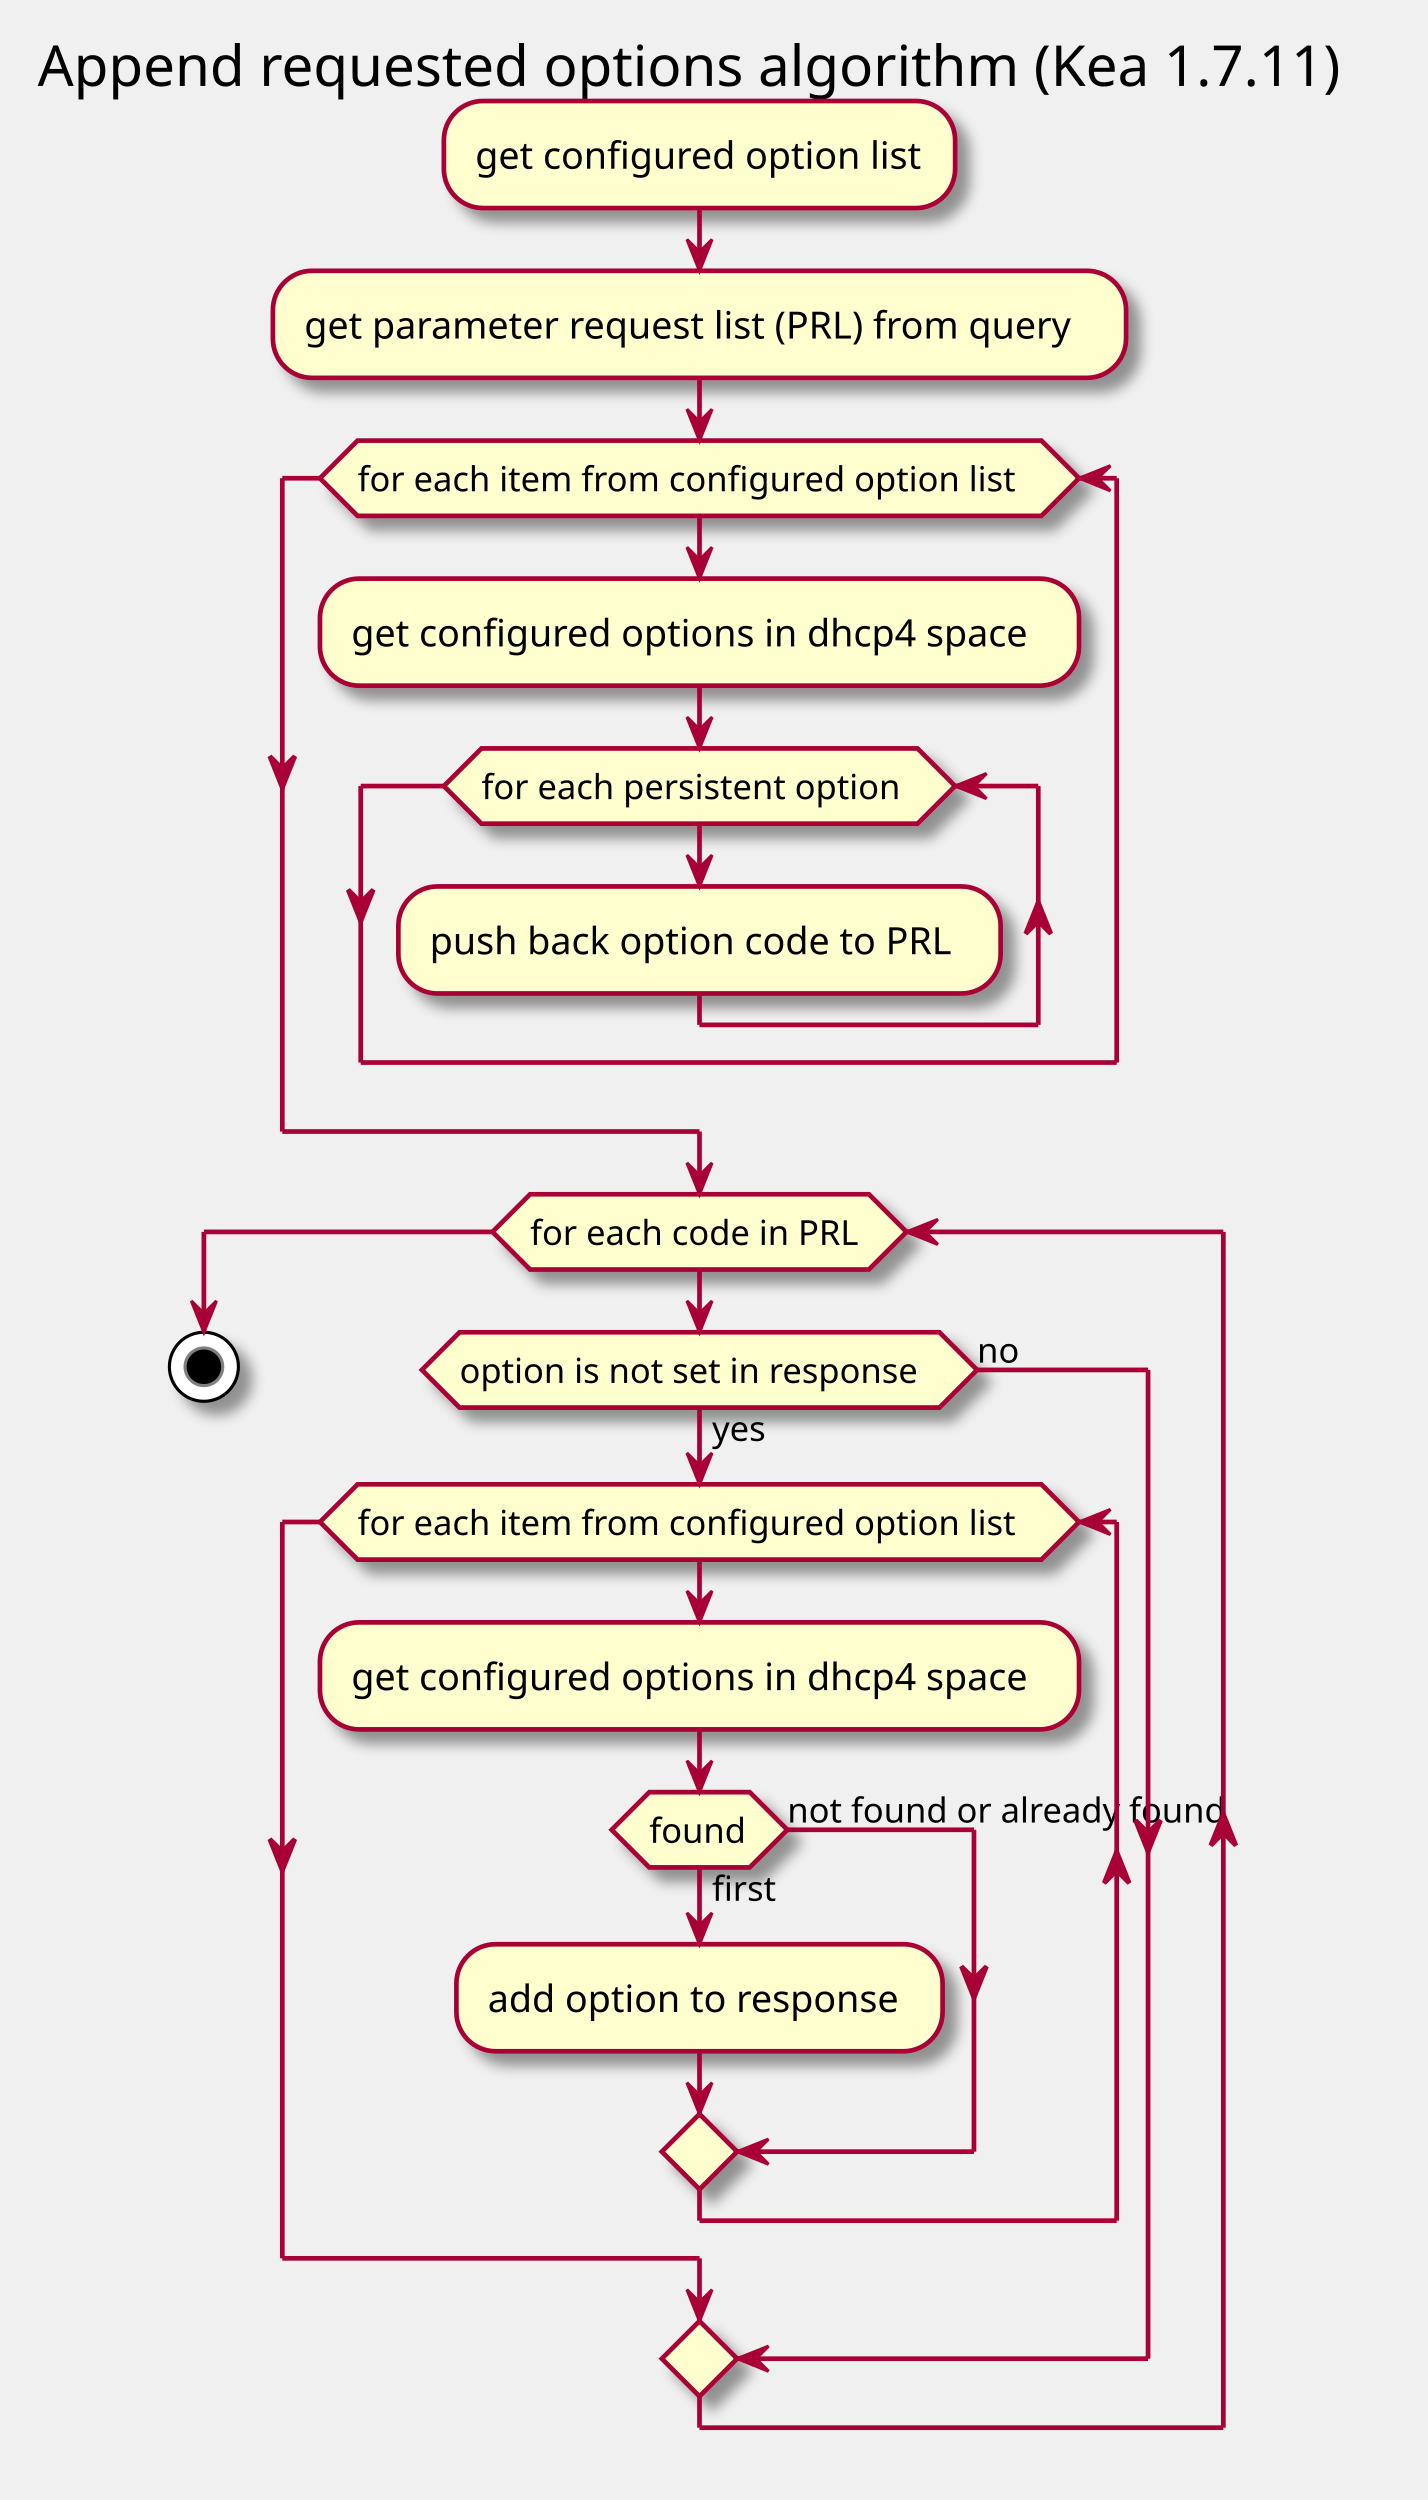
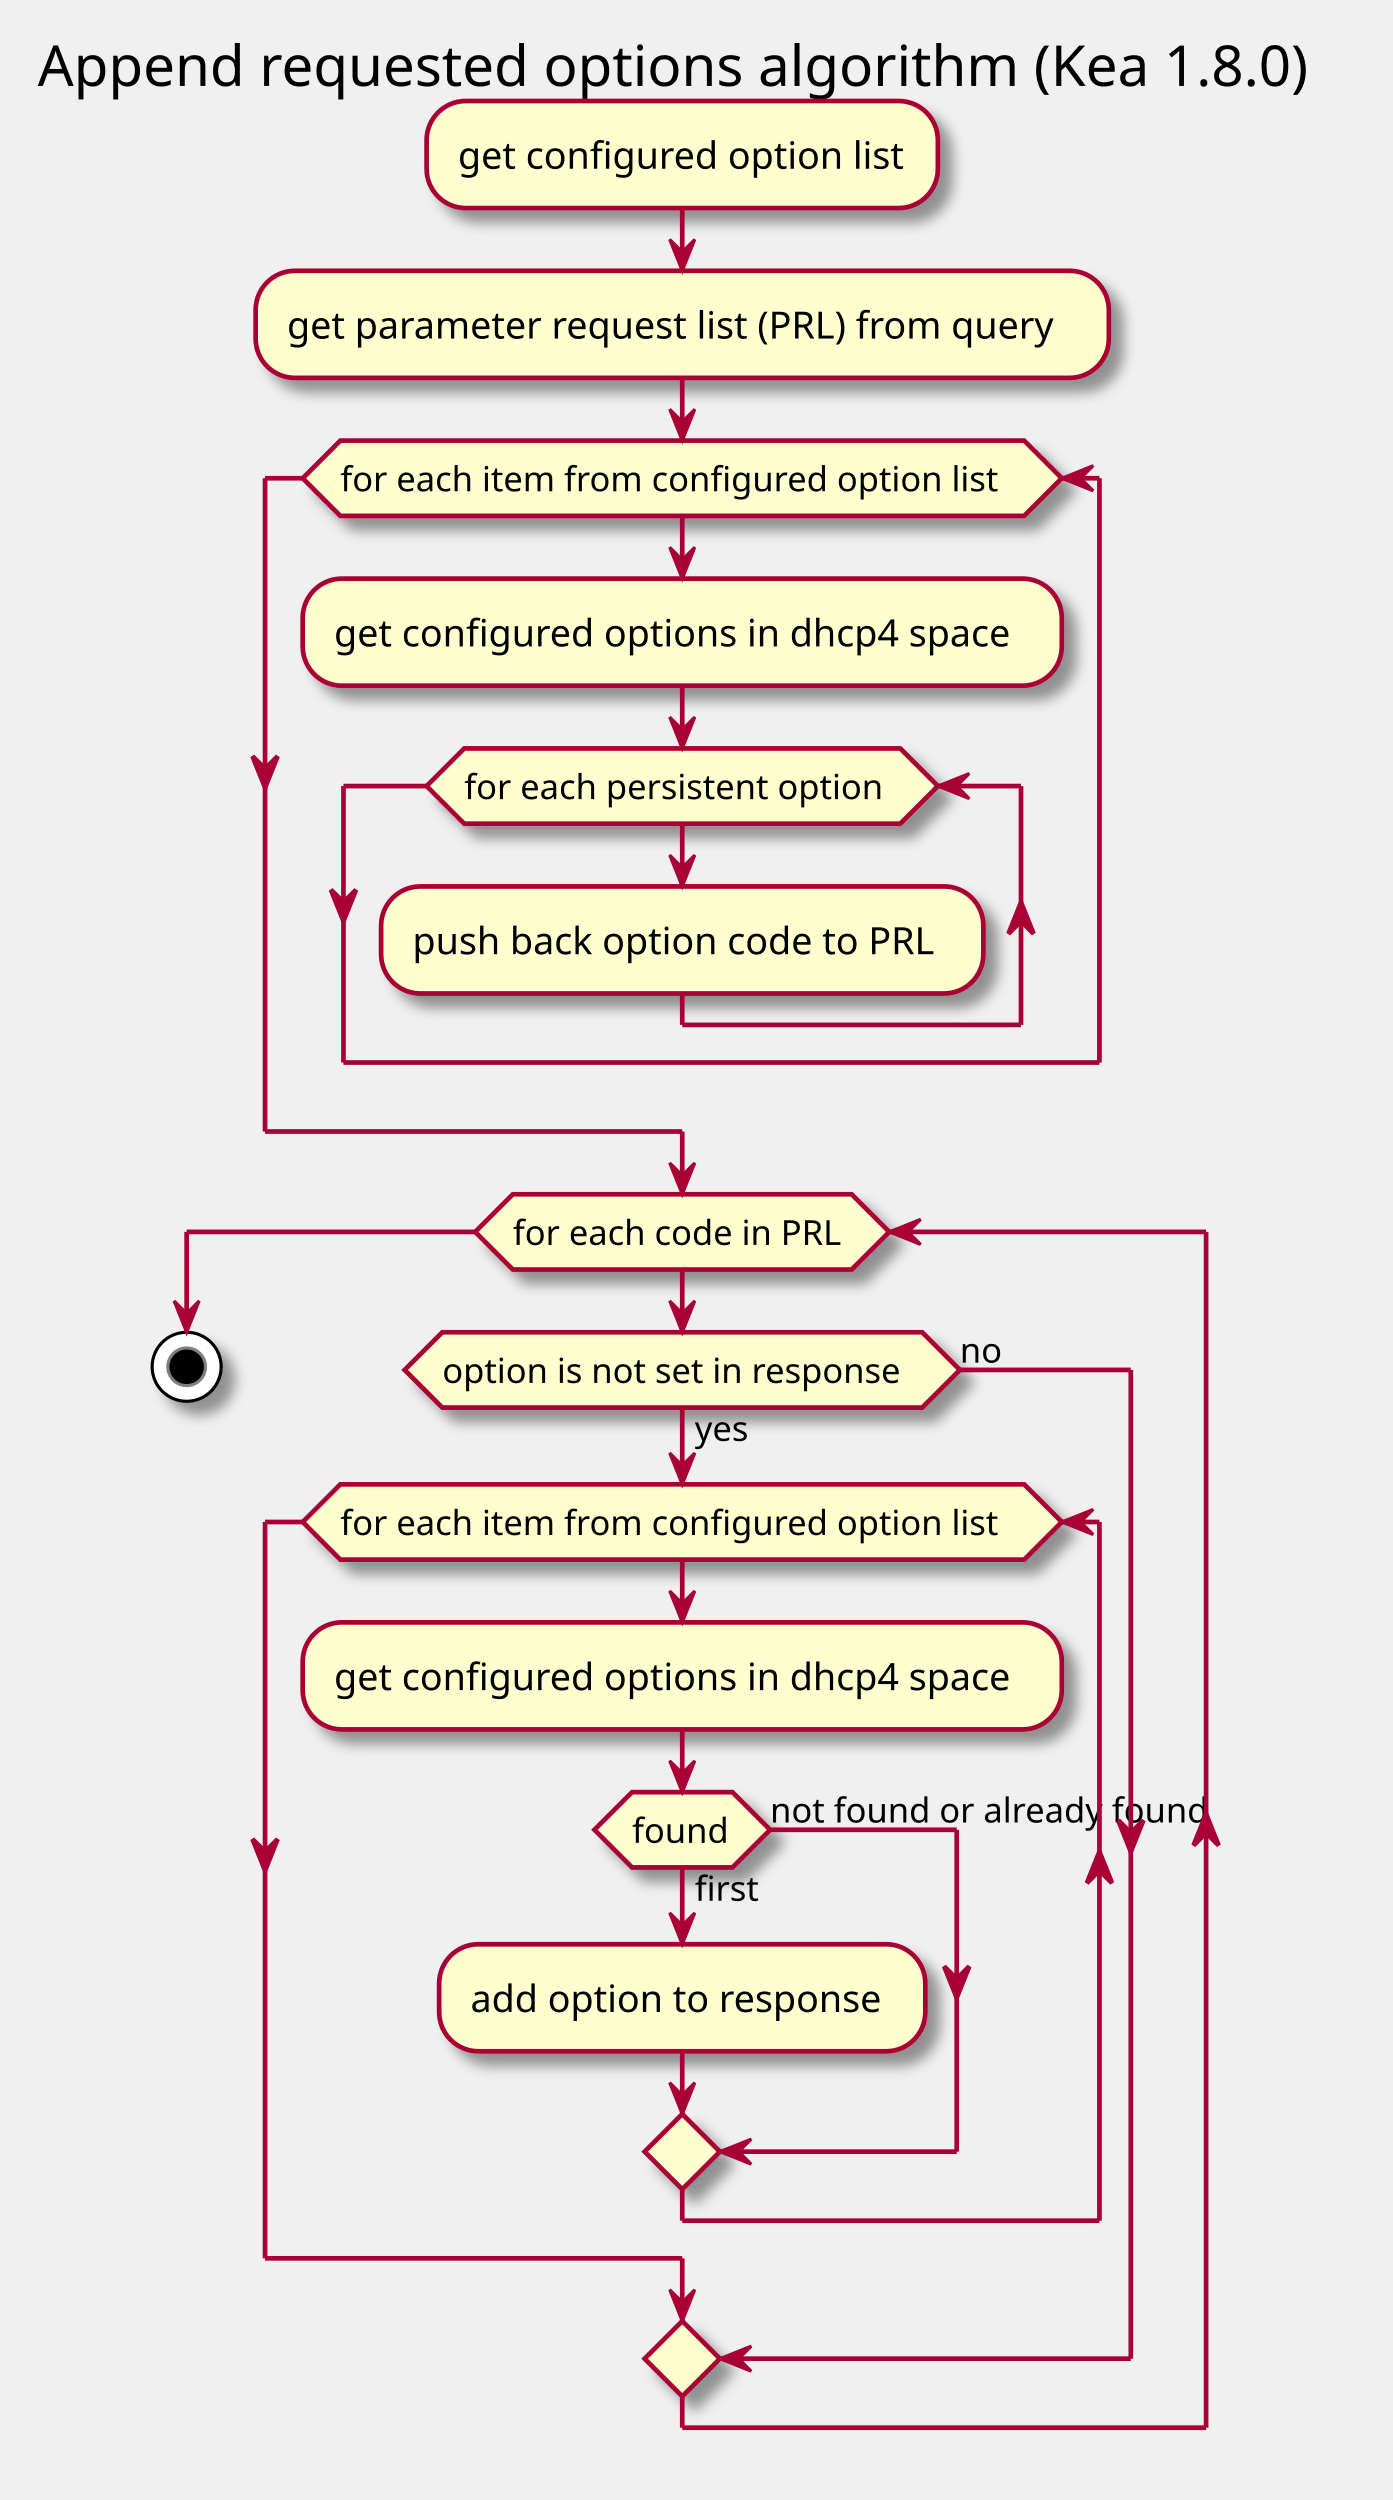
- <svg xmlns="http://www.w3.org/2000/svg" contentScriptType="application/ecmascript" contentStyleType="text/css" height="797px" preserveAspectRatio="none" style="width:455px;height:797px;" version="1.1" viewBox="0 0 455 797" width="455px" zoomAndPan="magnify">
+ <svg xmlns="http://www.w3.org/2000/svg" contentScriptType="application/ecmascript" contentStyleType="text/css" height="797px" preserveAspectRatio="none" style="width:444px;height:797px;" version="1.1" viewBox="0 0 444 797" width="444px" zoomAndPan="magnify">
  <defs>
-     <filter height="300%" id="f1l26zdacjfr8m" width="300%" x="-1" y="-1">
+     <filter height="300%" id="fmj8a1z5wugx1" width="300%" x="-1" y="-1">
      <feGaussianBlur result="blurOut" stdDeviation="2.0" />
      <feColorMatrix in="blurOut" result="blurOut2" type="matrix" values="0 0 0 0 0 0 0 0 0 0 0 0 0 0 0 0 0 0 .4 0" />
      <feOffset dx="4.0" dy="4.0" in="blurOut2" result="blurOut3" />
      <feBlend in="SourceGraphic" in2="blurOut3" mode="normal" />
    </filter>
  </defs>
  <g>
-     <text fill="#000000" font-family="sans-serif" font-size="18" lengthAdjust="spacingAndGlyphs" textLength="431" x="12" y="27.402">Append requested options algorithm (Kea 1.7.11)</text>
-     <rect fill="#FEFECE" filter="url(#f1l26zdacjfr8m)" height="34.133" rx="12.5" ry="12.5" style="stroke: #A80036; stroke-width: 1.5;" width="163" x="141.5" y="32.199" />
-     <text fill="#000000" font-family="sans-serif" font-size="12" lengthAdjust="spacingAndGlyphs" textLength="143" x="151.5" y="53.801">get configured option list</text>
-     <rect fill="#FEFECE" filter="url(#f1l26zdacjfr8m)" height="34.133" rx="12.5" ry="12.5" style="stroke: #A80036; stroke-width: 1.5;" width="272" x="87" y="86.332" />
-     <text fill="#000000" font-family="sans-serif" font-size="12" lengthAdjust="spacingAndGlyphs" textLength="252" x="97" y="107.934">get parameter request list (PRL) from query</text>
-     <rect fill="#FEFECE" filter="url(#f1l26zdacjfr8m)" height="34.133" rx="12.5" ry="12.5" style="stroke: #A80036; stroke-width: 1.5;" width="242" x="102" y="184.465" />
-     <text fill="#000000" font-family="sans-serif" font-size="12" lengthAdjust="spacingAndGlyphs" textLength="222" x="112" y="206.066">get configured options in dhcp4 space</text>
-     <rect fill="#FEFECE" filter="url(#f1l26zdacjfr8m)" height="34.133" rx="12.5" ry="12.5" style="stroke: #A80036; stroke-width: 1.5;" width="192" x="127" y="282.598" />
-     <text fill="#000000" font-family="sans-serif" font-size="12" lengthAdjust="spacingAndGlyphs" textLength="172" x="137" y="304.199">push back option code to PRL</text>
-     <polygon fill="#FEFECE" filter="url(#f1l26zdacjfr8m)" points="153.5,238.598,292.5,238.598,304.5,250.598,292.5,262.598,153.5,262.598,141.5,250.598,153.5,238.598" style="stroke: #A80036; stroke-width: 1.5;" />
-     <text fill="#000000" font-family="sans-serif" font-size="11" lengthAdjust="spacingAndGlyphs" textLength="139" x="153.5" y="254.755">for each persistent option</text>
-     <polygon fill="#FEFECE" filter="url(#f1l26zdacjfr8m)" points="114,140.465,332,140.465,344,152.465,332,164.465,114,164.465,102,152.465,114,140.465" style="stroke: #A80036; stroke-width: 1.5;" />
-     <text fill="#000000" font-family="sans-serif" font-size="11" lengthAdjust="spacingAndGlyphs" textLength="218" x="114" y="156.622">for each item from configured option list</text>
-     <rect fill="#FEFECE" filter="url(#f1l26zdacjfr8m)" height="34.133" rx="12.5" ry="12.5" style="stroke: #A80036; stroke-width: 1.5;" width="242" x="102" y="517.208" />
-     <text fill="#000000" font-family="sans-serif" font-size="12" lengthAdjust="spacingAndGlyphs" textLength="222" x="112" y="538.81">get configured options in dhcp4 space</text>
-     <rect fill="#FEFECE" filter="url(#f1l26zdacjfr8m)" height="34.133" rx="12.5" ry="12.5" style="stroke: #A80036; stroke-width: 1.5;" width="155" x="145.5" y="619.818" />
-     <text fill="#000000" font-family="sans-serif" font-size="12" lengthAdjust="spacingAndGlyphs" textLength="135" x="155.5" y="641.42">add option to response</text>
-     <polygon fill="#FEFECE" filter="url(#f1l26zdacjfr8m)" points="207,571.341,239,571.341,251,583.341,239,595.341,207,595.341,195,583.341,207,571.341" style="stroke: #A80036; stroke-width: 1.5;" />
-     <text fill="#000000" font-family="sans-serif" font-size="11" lengthAdjust="spacingAndGlyphs" textLength="22" x="227" y="605.976">first</text>
-     <text fill="#000000" font-family="sans-serif" font-size="11" lengthAdjust="spacingAndGlyphs" textLength="32" x="207" y="587.498">found</text>
-     <text fill="#000000" font-family="sans-serif" font-size="11" lengthAdjust="spacingAndGlyphs" textLength="145" x="251" y="581.02">not found or already found</text>
-     <polygon fill="#FEFECE" filter="url(#f1l26zdacjfr8m)" points="223,673.951,235,685.951,223,697.951,211,685.951,223,673.951" style="stroke: #A80036; stroke-width: 1.5;" />
-     <polygon fill="#FEFECE" filter="url(#f1l26zdacjfr8m)" points="114,473.208,332,473.208,344,485.208,332,497.208,114,497.208,102,485.208,114,473.208" style="stroke: #A80036; stroke-width: 1.5;" />
-     <text fill="#000000" font-family="sans-serif" font-size="11" lengthAdjust="spacingAndGlyphs" textLength="218" x="114" y="489.365">for each item from configured option list</text>
-     <polygon fill="#FEFECE" filter="url(#f1l26zdacjfr8m)" points="146.5,424.731,299.5,424.731,311.5,436.731,299.5,448.731,146.5,448.731,134.5,436.731,146.5,424.731" style="stroke: #A80036; stroke-width: 1.5;" />
-     <text fill="#000000" font-family="sans-serif" font-size="11" lengthAdjust="spacingAndGlyphs" textLength="18" x="227" y="459.365">yes</text>
-     <text fill="#000000" font-family="sans-serif" font-size="11" lengthAdjust="spacingAndGlyphs" textLength="153" x="146.5" y="440.888">option is not set in response</text>
-     <text fill="#000000" font-family="sans-serif" font-size="11" lengthAdjust="spacingAndGlyphs" textLength="14" x="311.5" y="434.41">no</text>
-     <polygon fill="#FEFECE" filter="url(#f1l26zdacjfr8m)" points="223,739.951,235,751.951,223,763.951,211,751.951,223,739.951" style="stroke: #A80036; stroke-width: 1.5;" />
-     <polygon fill="#FEFECE" filter="url(#f1l26zdacjfr8m)" points="169,380.731,277,380.731,289,392.731,277,404.731,169,404.731,157,392.731,169,380.731" style="stroke: #A80036; stroke-width: 1.5;" />
-     <text fill="#000000" font-family="sans-serif" font-size="11" lengthAdjust="spacingAndGlyphs" textLength="108" x="169" y="396.888">for each code in PRL</text>
-     <ellipse cx="65" cy="435.731" fill="#FFFFFF" filter="url(#f1l26zdacjfr8m)" rx="11" ry="11" style="stroke: #000000; stroke-width: 1.0;" />
-     <ellipse cx="65" cy="435.731" fill="#000000" rx="6" ry="6" style="stroke: #7F7F7F; stroke-width: 1.0;" />
-     <line style="stroke: #A80036; stroke-width: 1.5;" x1="223" x2="223" y1="66.332" y2="86.332" />
-     <polygon fill="#A80036" points="219,76.332,223,86.332,227,76.332,223,80.332" style="stroke: #A80036; stroke-width: 1.0;" />
-     <line style="stroke: #A80036; stroke-width: 1.5;" x1="223" x2="223" y1="262.598" y2="282.598" />
-     <polygon fill="#A80036" points="219,272.598,223,282.598,227,272.598,223,276.598" style="stroke: #A80036; stroke-width: 1.0;" />
-     <line style="stroke: #A80036; stroke-width: 1.5;" x1="223" x2="223" y1="316.731" y2="326.731" />
-     <line style="stroke: #A80036; stroke-width: 1.5;" x1="223" x2="331" y1="326.731" y2="326.731" />
-     <polygon fill="#A80036" points="327,297.664,331,287.664,335,297.664,331,293.664" style="stroke: #A80036; stroke-width: 1.5;" />
-     <line style="stroke: #A80036; stroke-width: 1.5;" x1="331" x2="331" y1="250.598" y2="326.731" />
-     <line style="stroke: #A80036; stroke-width: 1.5;" x1="331" x2="304.5" y1="250.598" y2="250.598" />
-     <polygon fill="#A80036" points="314.5,246.598,304.5,250.598,314.5,254.598,310.5,250.598" style="stroke: #A80036; stroke-width: 1.0;" />
-     <line style="stroke: #A80036; stroke-width: 1.5;" x1="141.5" x2="115" y1="250.598" y2="250.598" />
-     <polygon fill="#A80036" points="111,283.664,115,293.664,119,283.664,115,287.664" style="stroke: #A80036; stroke-width: 1.5;" />
-     <line style="stroke: #A80036; stroke-width: 1.5;" x1="115" x2="115" y1="250.598" y2="338.731" />
-     <line style="stroke: #A80036; stroke-width: 1.5;" x1="115" x2="356" y1="338.731" y2="338.731" />
-     <line style="stroke: #A80036; stroke-width: 1.5;" x1="356" x2="356" y1="152.465" y2="338.731" />
-     <line style="stroke: #A80036; stroke-width: 1.5;" x1="356" x2="344" y1="152.465" y2="152.465" />
-     <polygon fill="#A80036" points="354,148.465,344,152.465,354,156.465,350,152.465" style="stroke: #A80036; stroke-width: 1.0;" />
-     <line style="stroke: #A80036; stroke-width: 1.5;" x1="223" x2="223" y1="218.598" y2="238.598" />
-     <polygon fill="#A80036" points="219,228.598,223,238.598,227,228.598,223,232.598" style="stroke: #A80036; stroke-width: 1.0;" />
-     <line style="stroke: #A80036; stroke-width: 1.5;" x1="223" x2="223" y1="164.465" y2="184.465" />
-     <polygon fill="#A80036" points="219,174.465,223,184.465,227,174.465,223,178.465" style="stroke: #A80036; stroke-width: 1.0;" />
-     <line style="stroke: #A80036; stroke-width: 1.5;" x1="102" x2="90" y1="152.465" y2="152.465" />
-     <polygon fill="#A80036" points="86,241.098,90,251.098,94,241.098,90,245.098" style="stroke: #A80036; stroke-width: 1.5;" />
-     <line style="stroke: #A80036; stroke-width: 1.5;" x1="90" x2="90" y1="152.465" y2="360.731" />
-     <line style="stroke: #A80036; stroke-width: 1.5;" x1="90" x2="223" y1="360.731" y2="360.731" />
-     <line style="stroke: #A80036; stroke-width: 1.5;" x1="223" x2="223" y1="360.731" y2="380.731" />
-     <polygon fill="#A80036" points="219,370.731,223,380.731,227,370.731,223,374.731" style="stroke: #A80036; stroke-width: 1.0;" />
-     <line style="stroke: #A80036; stroke-width: 1.5;" x1="223" x2="223" y1="120.465" y2="140.465" />
-     <polygon fill="#A80036" points="219,130.465,223,140.465,227,130.465,223,134.465" style="stroke: #A80036; stroke-width: 1.0;" />
-     <line style="stroke: #A80036; stroke-width: 1.5;" x1="223" x2="223" y1="595.341" y2="619.818" />
-     <polygon fill="#A80036" points="219,609.818,223,619.818,227,609.818,223,613.818" style="stroke: #A80036; stroke-width: 1.0;" />
-     <line style="stroke: #A80036; stroke-width: 1.5;" x1="251" x2="310.5" y1="583.341" y2="583.341" />
-     <polygon fill="#A80036" points="306.5,626.885,310.5,636.885,314.5,626.885,310.5,630.885" style="stroke: #A80036; stroke-width: 1.5;" />
-     <line style="stroke: #A80036; stroke-width: 1.5;" x1="310.5" x2="310.5" y1="583.341" y2="685.951" />
-     <line style="stroke: #A80036; stroke-width: 1.5;" x1="310.5" x2="235" y1="685.951" y2="685.951" />
-     <polygon fill="#A80036" points="245,681.951,235,685.951,245,689.951,241,685.951" style="stroke: #A80036; stroke-width: 1.0;" />
-     <line style="stroke: #A80036; stroke-width: 1.5;" x1="223" x2="223" y1="653.951" y2="673.951" />
-     <polygon fill="#A80036" points="219,663.951,223,673.951,227,663.951,223,667.951" style="stroke: #A80036; stroke-width: 1.0;" />
-     <line style="stroke: #A80036; stroke-width: 1.5;" x1="223" x2="223" y1="551.341" y2="571.341" />
-     <polygon fill="#A80036" points="219,561.341,223,571.341,227,561.341,223,565.341" style="stroke: #A80036; stroke-width: 1.0;" />
-     <line style="stroke: #A80036; stroke-width: 1.5;" x1="223" x2="223" y1="497.208" y2="517.208" />
-     <polygon fill="#A80036" points="219,507.208,223,517.208,227,507.208,223,511.208" style="stroke: #A80036; stroke-width: 1.0;" />
-     <line style="stroke: #A80036; stroke-width: 1.5;" x1="223" x2="223" y1="697.951" y2="707.951" />
-     <line style="stroke: #A80036; stroke-width: 1.5;" x1="223" x2="356" y1="707.951" y2="707.951" />
-     <polygon fill="#A80036" points="352,600.318,356,590.318,360,600.318,356,596.318" style="stroke: #A80036; stroke-width: 1.5;" />
-     <line style="stroke: #A80036; stroke-width: 1.5;" x1="356" x2="356" y1="485.208" y2="707.951" />
-     <line style="stroke: #A80036; stroke-width: 1.5;" x1="356" x2="344" y1="485.208" y2="485.208" />
-     <polygon fill="#A80036" points="354,481.208,344,485.208,354,489.208,350,485.208" style="stroke: #A80036; stroke-width: 1.0;" />
-     <line style="stroke: #A80036; stroke-width: 1.5;" x1="102" x2="90" y1="485.208" y2="485.208" />
-     <polygon fill="#A80036" points="86,586.318,90,596.318,94,586.318,90,590.318" style="stroke: #A80036; stroke-width: 1.5;" />
-     <line style="stroke: #A80036; stroke-width: 1.5;" x1="90" x2="90" y1="485.208" y2="719.951" />
-     <line style="stroke: #A80036; stroke-width: 1.5;" x1="90" x2="223" y1="719.951" y2="719.951" />
-     <line style="stroke: #A80036; stroke-width: 1.5;" x1="223" x2="223" y1="719.951" y2="739.951" />
-     <polygon fill="#A80036" points="219,729.951,223,739.951,227,729.951,223,733.951" style="stroke: #A80036; stroke-width: 1.0;" />
-     <line style="stroke: #A80036; stroke-width: 1.5;" x1="223" x2="223" y1="448.731" y2="473.208" />
-     <polygon fill="#A80036" points="219,463.208,223,473.208,227,463.208,223,467.208" style="stroke: #A80036; stroke-width: 1.0;" />
-     <line style="stroke: #A80036; stroke-width: 1.5;" x1="311.5" x2="366" y1="436.731" y2="436.731" />
-     <polygon fill="#A80036" points="362,580.318,366,590.318,370,580.318,366,584.318" style="stroke: #A80036; stroke-width: 1.5;" />
-     <line style="stroke: #A80036; stroke-width: 1.5;" x1="366" x2="366" y1="436.731" y2="751.951" />
-     <line style="stroke: #A80036; stroke-width: 1.5;" x1="366" x2="235" y1="751.951" y2="751.951" />
-     <polygon fill="#A80036" points="245,747.951,235,751.951,245,755.951,241,751.951" style="stroke: #A80036; stroke-width: 1.0;" />
-     <line style="stroke: #A80036; stroke-width: 1.5;" x1="223" x2="223" y1="404.731" y2="424.731" />
-     <polygon fill="#A80036" points="219,414.731,223,424.731,227,414.731,223,418.731" style="stroke: #A80036; stroke-width: 1.0;" />
-     <line style="stroke: #A80036; stroke-width: 1.5;" x1="223" x2="223" y1="763.951" y2="773.951" />
-     <line style="stroke: #A80036; stroke-width: 1.5;" x1="223" x2="390" y1="773.951" y2="773.951" />
-     <polygon fill="#A80036" points="386,588.318,390,578.318,394,588.318,390,584.318" style="stroke: #A80036; stroke-width: 1.5;" />
-     <line style="stroke: #A80036; stroke-width: 1.5;" x1="390" x2="390" y1="392.731" y2="773.951" />
-     <line style="stroke: #A80036; stroke-width: 1.5;" x1="390" x2="289" y1="392.731" y2="392.731" />
-     <polygon fill="#A80036" points="299,388.731,289,392.731,299,396.731,295,392.731" style="stroke: #A80036; stroke-width: 1.0;" />
-     <line style="stroke: #A80036; stroke-width: 1.5;" x1="157" x2="65" y1="392.731" y2="392.731" />
-     <line style="stroke: #A80036; stroke-width: 1.5;" x1="65" x2="65" y1="392.731" y2="424.731" />
-     <polygon fill="#A80036" points="61,414.731,65,424.731,69,414.731,65,418.731" style="stroke: #A80036; stroke-width: 1.0;" />
+     <text fill="#000000" font-family="sans-serif" font-size="18" lengthAdjust="spacingAndGlyphs" textLength="420" x="12" y="27.402">Append requested options algorithm (Kea 1.8.0)</text>
+     <rect fill="#FEFECE" filter="url(#fmj8a1z5wugx1)" height="34.133" rx="12.5" ry="12.5" style="stroke: #A80036; stroke-width: 1.5;" width="163" x="136" y="32.199" />
+     <text fill="#000000" font-family="sans-serif" font-size="12" lengthAdjust="spacingAndGlyphs" textLength="143" x="146" y="53.801">get configured option list</text>
+     <rect fill="#FEFECE" filter="url(#fmj8a1z5wugx1)" height="34.133" rx="12.5" ry="12.5" style="stroke: #A80036; stroke-width: 1.5;" width="272" x="81.5" y="86.332" />
+     <text fill="#000000" font-family="sans-serif" font-size="12" lengthAdjust="spacingAndGlyphs" textLength="252" x="91.5" y="107.934">get parameter request list (PRL) from query</text>
+     <rect fill="#FEFECE" filter="url(#fmj8a1z5wugx1)" height="34.133" rx="12.5" ry="12.5" style="stroke: #A80036; stroke-width: 1.5;" width="242" x="96.5" y="184.465" />
+     <text fill="#000000" font-family="sans-serif" font-size="12" lengthAdjust="spacingAndGlyphs" textLength="222" x="106.5" y="206.066">get configured options in dhcp4 space</text>
+     <rect fill="#FEFECE" filter="url(#fmj8a1z5wugx1)" height="34.133" rx="12.5" ry="12.5" style="stroke: #A80036; stroke-width: 1.5;" width="192" x="121.5" y="282.598" />
+     <text fill="#000000" font-family="sans-serif" font-size="12" lengthAdjust="spacingAndGlyphs" textLength="172" x="131.5" y="304.199">push back option code to PRL</text>
+     <polygon fill="#FEFECE" filter="url(#fmj8a1z5wugx1)" points="148,238.598,287,238.598,299,250.598,287,262.598,148,262.598,136,250.598,148,238.598" style="stroke: #A80036; stroke-width: 1.5;" />
+     <text fill="#000000" font-family="sans-serif" font-size="11" lengthAdjust="spacingAndGlyphs" textLength="139" x="148" y="254.755">for each persistent option</text>
+     <polygon fill="#FEFECE" filter="url(#fmj8a1z5wugx1)" points="108.5,140.465,326.5,140.465,338.5,152.465,326.5,164.465,108.5,164.465,96.5,152.465,108.5,140.465" style="stroke: #A80036; stroke-width: 1.5;" />
+     <text fill="#000000" font-family="sans-serif" font-size="11" lengthAdjust="spacingAndGlyphs" textLength="218" x="108.5" y="156.622">for each item from configured option list</text>
+     <rect fill="#FEFECE" filter="url(#fmj8a1z5wugx1)" height="34.133" rx="12.5" ry="12.5" style="stroke: #A80036; stroke-width: 1.5;" width="242" x="96.5" y="517.208" />
+     <text fill="#000000" font-family="sans-serif" font-size="12" lengthAdjust="spacingAndGlyphs" textLength="222" x="106.5" y="538.81">get configured options in dhcp4 space</text>
+     <rect fill="#FEFECE" filter="url(#fmj8a1z5wugx1)" height="34.133" rx="12.5" ry="12.5" style="stroke: #A80036; stroke-width: 1.5;" width="155" x="140" y="619.818" />
+     <text fill="#000000" font-family="sans-serif" font-size="12" lengthAdjust="spacingAndGlyphs" textLength="135" x="150" y="641.42">add option to response</text>
+     <polygon fill="#FEFECE" filter="url(#fmj8a1z5wugx1)" points="201.5,571.341,233.5,571.341,245.5,583.341,233.5,595.341,201.5,595.341,189.5,583.341,201.5,571.341" style="stroke: #A80036; stroke-width: 1.5;" />
+     <text fill="#000000" font-family="sans-serif" font-size="11" lengthAdjust="spacingAndGlyphs" textLength="22" x="221.5" y="605.976">first</text>
+     <text fill="#000000" font-family="sans-serif" font-size="11" lengthAdjust="spacingAndGlyphs" textLength="32" x="201.5" y="587.498">found</text>
+     <text fill="#000000" font-family="sans-serif" font-size="11" lengthAdjust="spacingAndGlyphs" textLength="145" x="245.5" y="581.02">not found or already found</text>
+     <polygon fill="#FEFECE" filter="url(#fmj8a1z5wugx1)" points="217.5,673.951,229.5,685.951,217.5,697.951,205.5,685.951,217.5,673.951" style="stroke: #A80036; stroke-width: 1.5;" />
+     <polygon fill="#FEFECE" filter="url(#fmj8a1z5wugx1)" points="108.5,473.208,326.5,473.208,338.5,485.208,326.5,497.208,108.5,497.208,96.5,485.208,108.5,473.208" style="stroke: #A80036; stroke-width: 1.5;" />
+     <text fill="#000000" font-family="sans-serif" font-size="11" lengthAdjust="spacingAndGlyphs" textLength="218" x="108.5" y="489.365">for each item from configured option list</text>
+     <polygon fill="#FEFECE" filter="url(#fmj8a1z5wugx1)" points="141,424.731,294,424.731,306,436.731,294,448.731,141,448.731,129,436.731,141,424.731" style="stroke: #A80036; stroke-width: 1.5;" />
+     <text fill="#000000" font-family="sans-serif" font-size="11" lengthAdjust="spacingAndGlyphs" textLength="18" x="221.5" y="459.365">yes</text>
+     <text fill="#000000" font-family="sans-serif" font-size="11" lengthAdjust="spacingAndGlyphs" textLength="153" x="141" y="440.888">option is not set in response</text>
+     <text fill="#000000" font-family="sans-serif" font-size="11" lengthAdjust="spacingAndGlyphs" textLength="14" x="306" y="434.41">no</text>
+     <polygon fill="#FEFECE" filter="url(#fmj8a1z5wugx1)" points="217.5,739.951,229.5,751.951,217.5,763.951,205.5,751.951,217.5,739.951" style="stroke: #A80036; stroke-width: 1.5;" />
+     <polygon fill="#FEFECE" filter="url(#fmj8a1z5wugx1)" points="163.5,380.731,271.5,380.731,283.5,392.731,271.5,404.731,163.5,404.731,151.5,392.731,163.5,380.731" style="stroke: #A80036; stroke-width: 1.5;" />
+     <text fill="#000000" font-family="sans-serif" font-size="11" lengthAdjust="spacingAndGlyphs" textLength="108" x="163.5" y="396.888">for each code in PRL</text>
+     <ellipse cx="59.5" cy="435.731" fill="#FFFFFF" filter="url(#fmj8a1z5wugx1)" rx="11" ry="11" style="stroke: #000000; stroke-width: 1.0;" />
+     <ellipse cx="59.5" cy="435.731" fill="#000000" rx="6" ry="6" style="stroke: #7F7F7F; stroke-width: 1.0;" />
+     <line style="stroke: #A80036; stroke-width: 1.5;" x1="217.5" x2="217.5" y1="66.332" y2="86.332" />
+     <polygon fill="#A80036" points="213.5,76.332,217.5,86.332,221.5,76.332,217.5,80.332" style="stroke: #A80036; stroke-width: 1.0;" />
+     <line style="stroke: #A80036; stroke-width: 1.5;" x1="217.5" x2="217.5" y1="262.598" y2="282.598" />
+     <polygon fill="#A80036" points="213.5,272.598,217.5,282.598,221.5,272.598,217.5,276.598" style="stroke: #A80036; stroke-width: 1.0;" />
+     <line style="stroke: #A80036; stroke-width: 1.5;" x1="217.5" x2="217.5" y1="316.731" y2="326.731" />
+     <line style="stroke: #A80036; stroke-width: 1.5;" x1="217.5" x2="325.5" y1="326.731" y2="326.731" />
+     <polygon fill="#A80036" points="321.5,297.664,325.5,287.664,329.5,297.664,325.5,293.664" style="stroke: #A80036; stroke-width: 1.5;" />
+     <line style="stroke: #A80036; stroke-width: 1.5;" x1="325.5" x2="325.5" y1="250.598" y2="326.731" />
+     <line style="stroke: #A80036; stroke-width: 1.5;" x1="325.5" x2="299" y1="250.598" y2="250.598" />
+     <polygon fill="#A80036" points="309,246.598,299,250.598,309,254.598,305,250.598" style="stroke: #A80036; stroke-width: 1.0;" />
+     <line style="stroke: #A80036; stroke-width: 1.5;" x1="136" x2="109.5" y1="250.598" y2="250.598" />
+     <polygon fill="#A80036" points="105.5,283.664,109.5,293.664,113.5,283.664,109.5,287.664" style="stroke: #A80036; stroke-width: 1.5;" />
+     <line style="stroke: #A80036; stroke-width: 1.5;" x1="109.5" x2="109.5" y1="250.598" y2="338.731" />
+     <line style="stroke: #A80036; stroke-width: 1.5;" x1="109.5" x2="350.5" y1="338.731" y2="338.731" />
+     <line style="stroke: #A80036; stroke-width: 1.5;" x1="350.5" x2="350.5" y1="152.465" y2="338.731" />
+     <line style="stroke: #A80036; stroke-width: 1.5;" x1="350.5" x2="338.5" y1="152.465" y2="152.465" />
+     <polygon fill="#A80036" points="348.5,148.465,338.5,152.465,348.5,156.465,344.5,152.465" style="stroke: #A80036; stroke-width: 1.0;" />
+     <line style="stroke: #A80036; stroke-width: 1.5;" x1="217.5" x2="217.5" y1="218.598" y2="238.598" />
+     <polygon fill="#A80036" points="213.5,228.598,217.5,238.598,221.5,228.598,217.5,232.598" style="stroke: #A80036; stroke-width: 1.0;" />
+     <line style="stroke: #A80036; stroke-width: 1.5;" x1="217.5" x2="217.5" y1="164.465" y2="184.465" />
+     <polygon fill="#A80036" points="213.5,174.465,217.5,184.465,221.5,174.465,217.5,178.465" style="stroke: #A80036; stroke-width: 1.0;" />
+     <line style="stroke: #A80036; stroke-width: 1.5;" x1="96.5" x2="84.5" y1="152.465" y2="152.465" />
+     <polygon fill="#A80036" points="80.5,241.098,84.5,251.098,88.5,241.098,84.5,245.098" style="stroke: #A80036; stroke-width: 1.5;" />
+     <line style="stroke: #A80036; stroke-width: 1.5;" x1="84.5" x2="84.5" y1="152.465" y2="360.731" />
+     <line style="stroke: #A80036; stroke-width: 1.5;" x1="84.5" x2="217.5" y1="360.731" y2="360.731" />
+     <line style="stroke: #A80036; stroke-width: 1.5;" x1="217.5" x2="217.5" y1="360.731" y2="380.731" />
+     <polygon fill="#A80036" points="213.5,370.731,217.5,380.731,221.5,370.731,217.5,374.731" style="stroke: #A80036; stroke-width: 1.0;" />
+     <line style="stroke: #A80036; stroke-width: 1.5;" x1="217.5" x2="217.5" y1="120.465" y2="140.465" />
+     <polygon fill="#A80036" points="213.5,130.465,217.5,140.465,221.5,130.465,217.5,134.465" style="stroke: #A80036; stroke-width: 1.0;" />
+     <line style="stroke: #A80036; stroke-width: 1.5;" x1="217.5" x2="217.5" y1="595.341" y2="619.818" />
+     <polygon fill="#A80036" points="213.5,609.818,217.5,619.818,221.5,609.818,217.5,613.818" style="stroke: #A80036; stroke-width: 1.0;" />
+     <line style="stroke: #A80036; stroke-width: 1.5;" x1="245.5" x2="305" y1="583.341" y2="583.341" />
+     <polygon fill="#A80036" points="301,626.885,305,636.885,309,626.885,305,630.885" style="stroke: #A80036; stroke-width: 1.5;" />
+     <line style="stroke: #A80036; stroke-width: 1.5;" x1="305" x2="305" y1="583.341" y2="685.951" />
+     <line style="stroke: #A80036; stroke-width: 1.5;" x1="305" x2="229.5" y1="685.951" y2="685.951" />
+     <polygon fill="#A80036" points="239.5,681.951,229.5,685.951,239.5,689.951,235.5,685.951" style="stroke: #A80036; stroke-width: 1.0;" />
+     <line style="stroke: #A80036; stroke-width: 1.5;" x1="217.5" x2="217.5" y1="653.951" y2="673.951" />
+     <polygon fill="#A80036" points="213.5,663.951,217.5,673.951,221.5,663.951,217.5,667.951" style="stroke: #A80036; stroke-width: 1.0;" />
+     <line style="stroke: #A80036; stroke-width: 1.5;" x1="217.5" x2="217.5" y1="551.341" y2="571.341" />
+     <polygon fill="#A80036" points="213.5,561.341,217.5,571.341,221.5,561.341,217.5,565.341" style="stroke: #A80036; stroke-width: 1.0;" />
+     <line style="stroke: #A80036; stroke-width: 1.5;" x1="217.5" x2="217.5" y1="497.208" y2="517.208" />
+     <polygon fill="#A80036" points="213.5,507.208,217.5,517.208,221.5,507.208,217.5,511.208" style="stroke: #A80036; stroke-width: 1.0;" />
+     <line style="stroke: #A80036; stroke-width: 1.5;" x1="217.5" x2="217.5" y1="697.951" y2="707.951" />
+     <line style="stroke: #A80036; stroke-width: 1.5;" x1="217.5" x2="350.5" y1="707.951" y2="707.951" />
+     <polygon fill="#A80036" points="346.5,600.318,350.5,590.318,354.5,600.318,350.5,596.318" style="stroke: #A80036; stroke-width: 1.5;" />
+     <line style="stroke: #A80036; stroke-width: 1.5;" x1="350.5" x2="350.5" y1="485.208" y2="707.951" />
+     <line style="stroke: #A80036; stroke-width: 1.5;" x1="350.5" x2="338.5" y1="485.208" y2="485.208" />
+     <polygon fill="#A80036" points="348.5,481.208,338.5,485.208,348.5,489.208,344.5,485.208" style="stroke: #A80036; stroke-width: 1.0;" />
+     <line style="stroke: #A80036; stroke-width: 1.5;" x1="96.5" x2="84.5" y1="485.208" y2="485.208" />
+     <polygon fill="#A80036" points="80.5,586.318,84.5,596.318,88.5,586.318,84.5,590.318" style="stroke: #A80036; stroke-width: 1.5;" />
+     <line style="stroke: #A80036; stroke-width: 1.5;" x1="84.5" x2="84.5" y1="485.208" y2="719.951" />
+     <line style="stroke: #A80036; stroke-width: 1.5;" x1="84.5" x2="217.5" y1="719.951" y2="719.951" />
+     <line style="stroke: #A80036; stroke-width: 1.5;" x1="217.5" x2="217.5" y1="719.951" y2="739.951" />
+     <polygon fill="#A80036" points="213.5,729.951,217.5,739.951,221.5,729.951,217.5,733.951" style="stroke: #A80036; stroke-width: 1.0;" />
+     <line style="stroke: #A80036; stroke-width: 1.5;" x1="217.5" x2="217.5" y1="448.731" y2="473.208" />
+     <polygon fill="#A80036" points="213.5,463.208,217.5,473.208,221.5,463.208,217.5,467.208" style="stroke: #A80036; stroke-width: 1.0;" />
+     <line style="stroke: #A80036; stroke-width: 1.5;" x1="306" x2="360.5" y1="436.731" y2="436.731" />
+     <polygon fill="#A80036" points="356.5,580.318,360.5,590.318,364.5,580.318,360.5,584.318" style="stroke: #A80036; stroke-width: 1.5;" />
+     <line style="stroke: #A80036; stroke-width: 1.5;" x1="360.5" x2="360.5" y1="436.731" y2="751.951" />
+     <line style="stroke: #A80036; stroke-width: 1.5;" x1="360.5" x2="229.5" y1="751.951" y2="751.951" />
+     <polygon fill="#A80036" points="239.5,747.951,229.5,751.951,239.5,755.951,235.5,751.951" style="stroke: #A80036; stroke-width: 1.0;" />
+     <line style="stroke: #A80036; stroke-width: 1.5;" x1="217.5" x2="217.5" y1="404.731" y2="424.731" />
+     <polygon fill="#A80036" points="213.5,414.731,217.5,424.731,221.5,414.731,217.5,418.731" style="stroke: #A80036; stroke-width: 1.0;" />
+     <line style="stroke: #A80036; stroke-width: 1.5;" x1="217.5" x2="217.5" y1="763.951" y2="773.951" />
+     <line style="stroke: #A80036; stroke-width: 1.5;" x1="217.5" x2="384.5" y1="773.951" y2="773.951" />
+     <polygon fill="#A80036" points="380.5,588.318,384.5,578.318,388.5,588.318,384.5,584.318" style="stroke: #A80036; stroke-width: 1.5;" />
+     <line style="stroke: #A80036; stroke-width: 1.5;" x1="384.5" x2="384.5" y1="392.731" y2="773.951" />
+     <line style="stroke: #A80036; stroke-width: 1.5;" x1="384.5" x2="283.5" y1="392.731" y2="392.731" />
+     <polygon fill="#A80036" points="293.5,388.731,283.5,392.731,293.5,396.731,289.5,392.731" style="stroke: #A80036; stroke-width: 1.0;" />
+     <line style="stroke: #A80036; stroke-width: 1.5;" x1="151.5" x2="59.5" y1="392.731" y2="392.731" />
+     <line style="stroke: #A80036; stroke-width: 1.5;" x1="59.5" x2="59.5" y1="392.731" y2="424.731" />
+     <polygon fill="#A80036" points="55.5,414.731,59.5,424.731,63.5,414.731,59.5,418.731" style="stroke: #A80036; stroke-width: 1.0;" />
  </g>
</svg>
